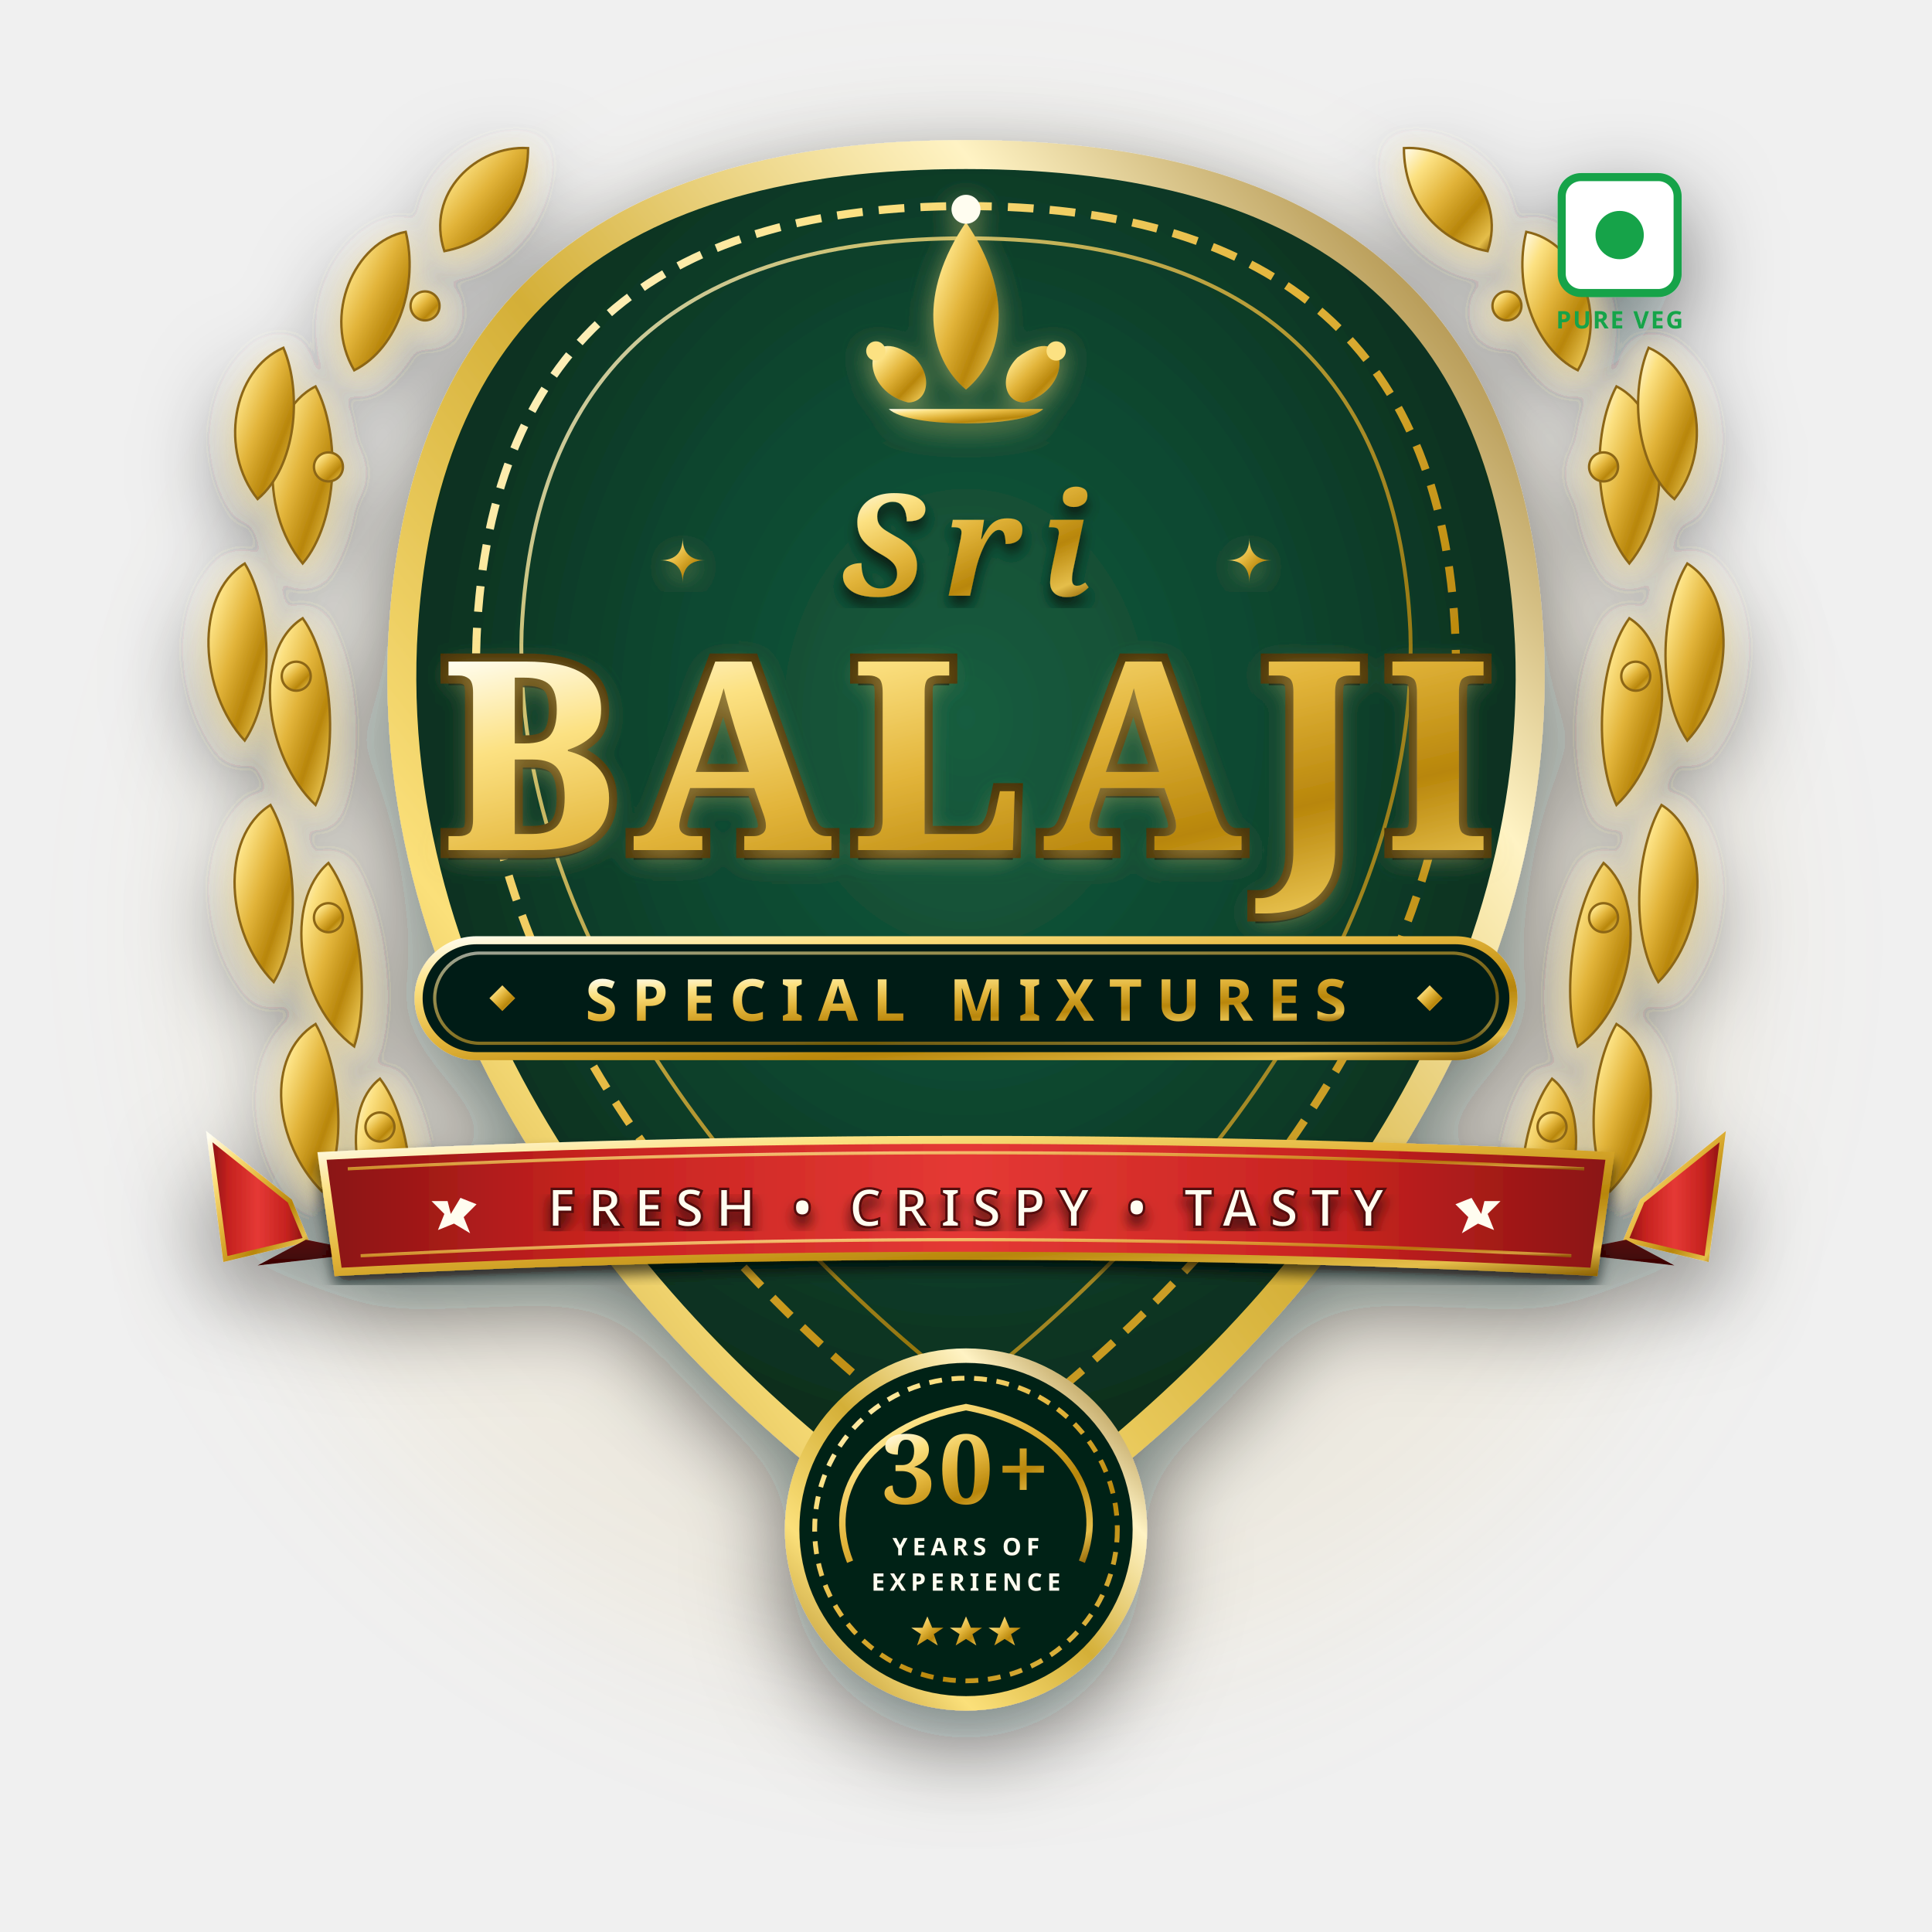
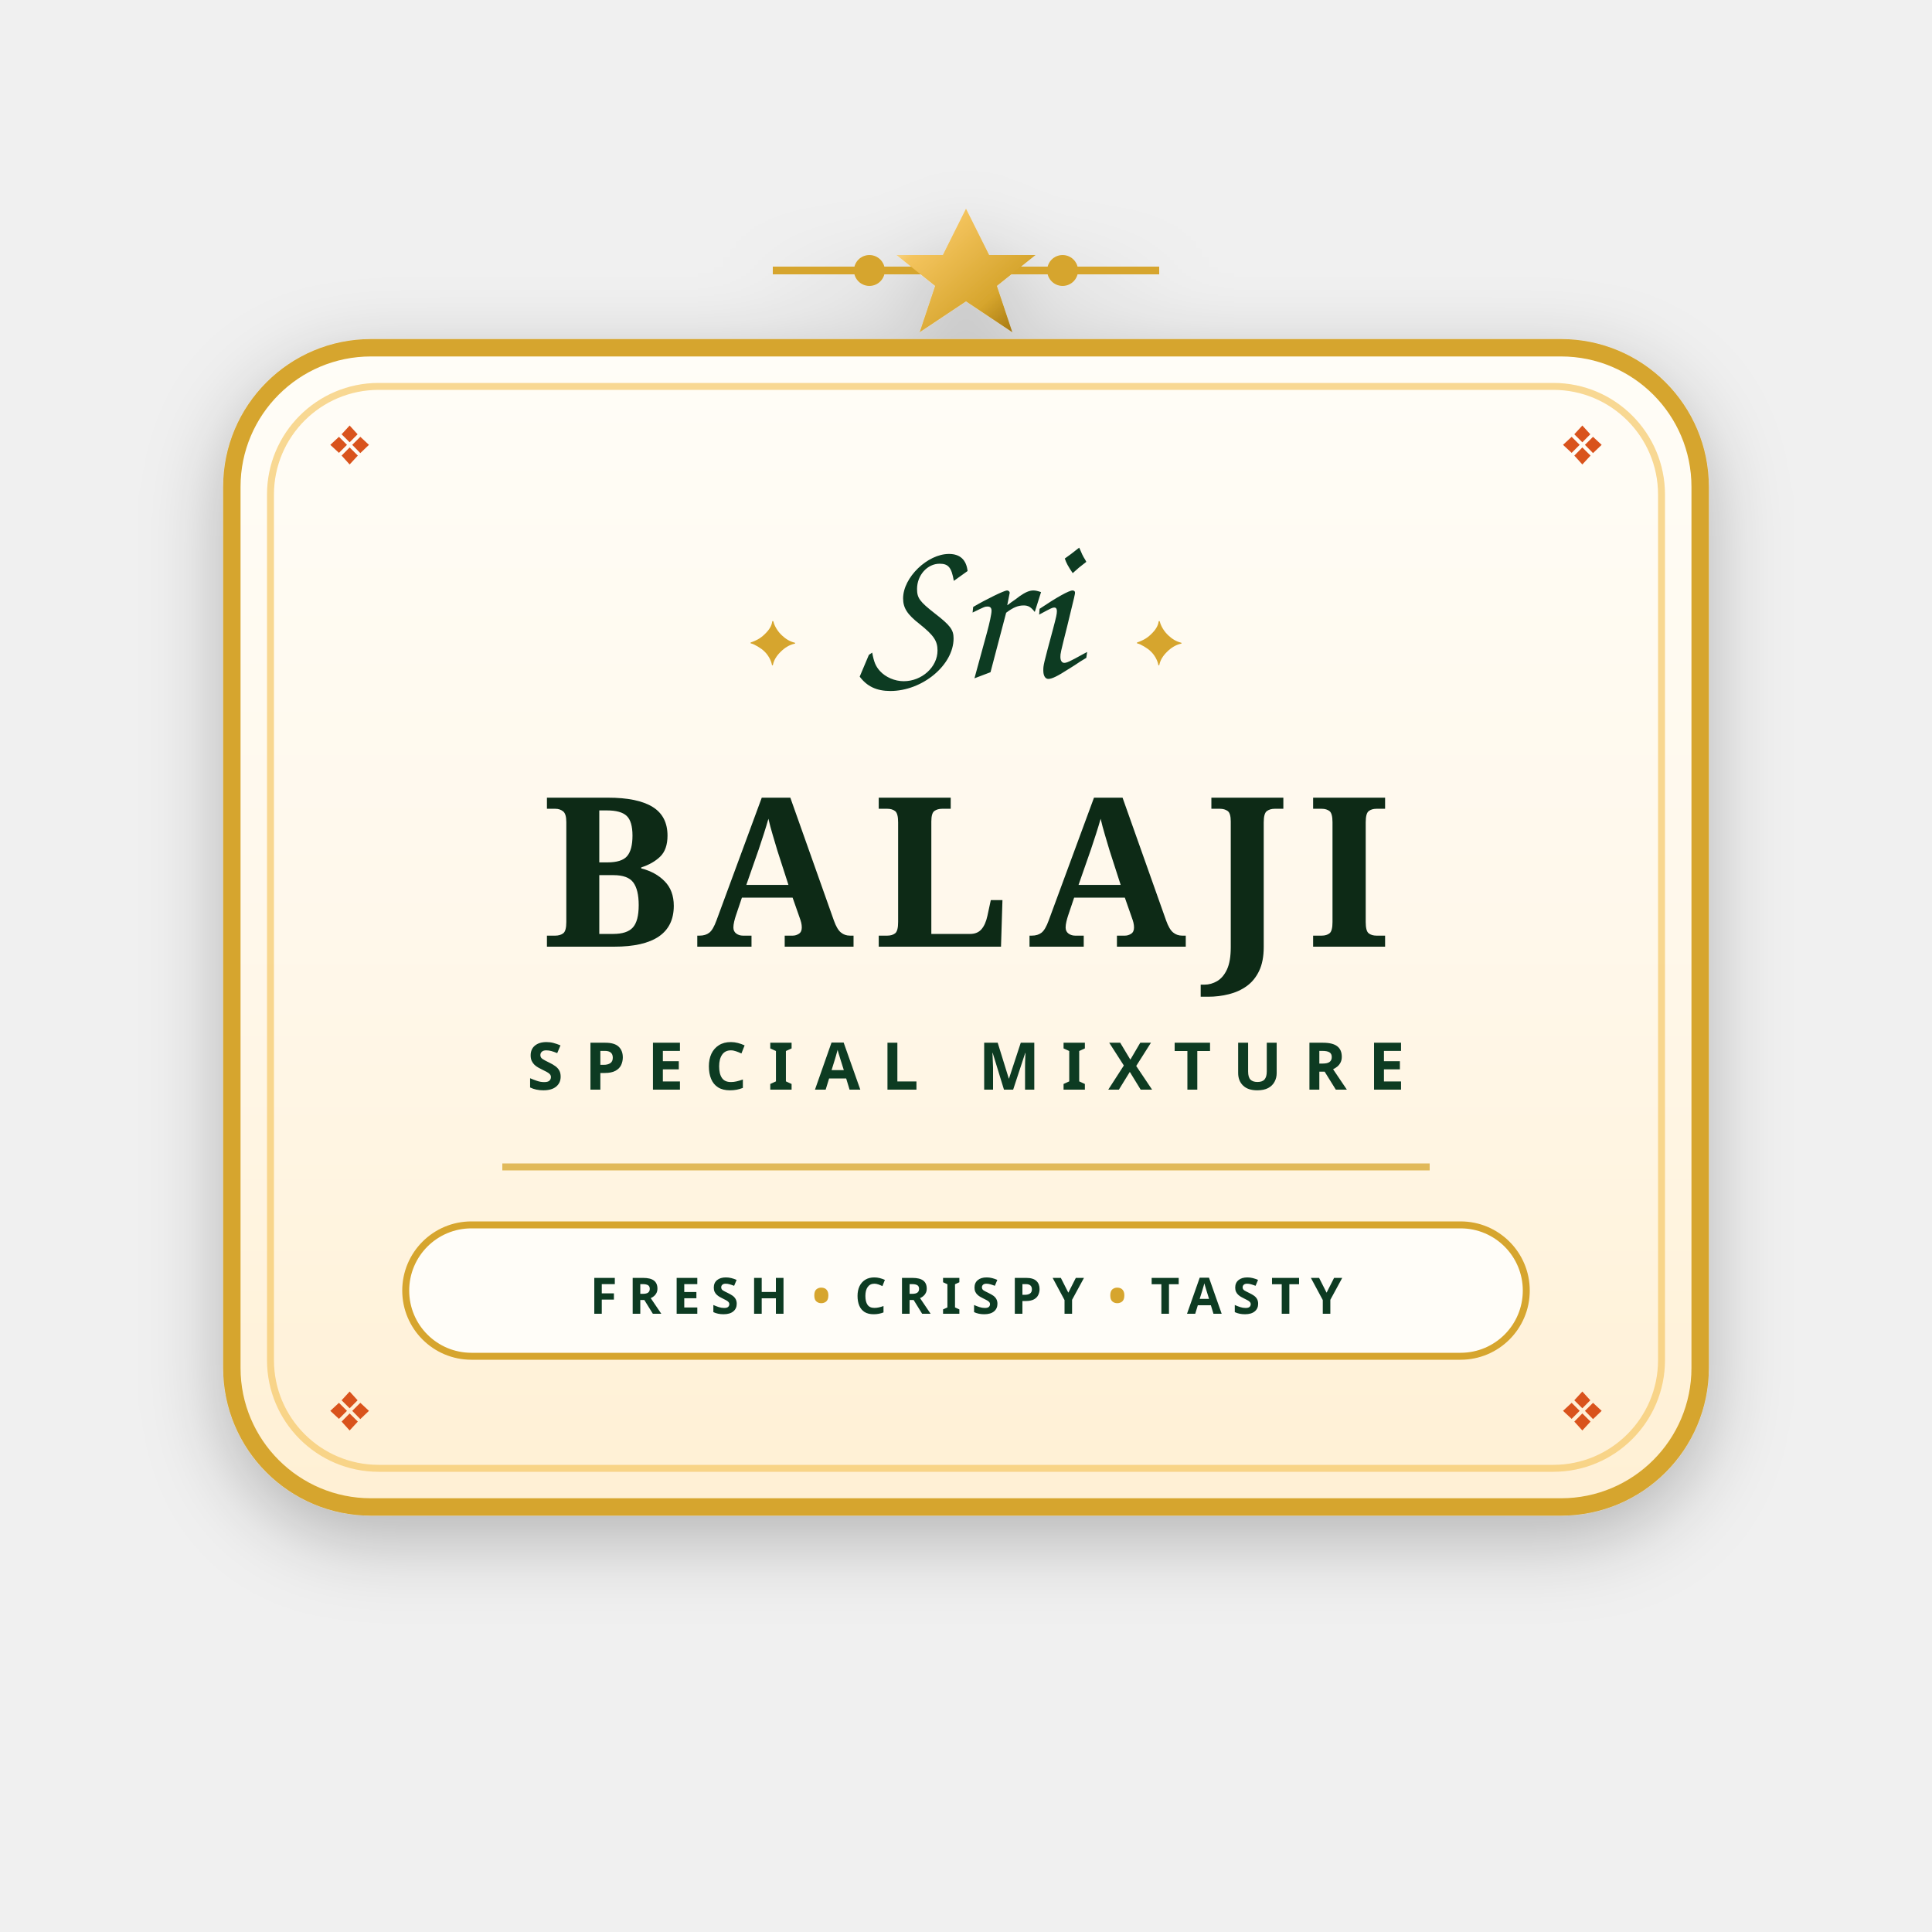
- <svg xmlns="http://www.w3.org/2000/svg" viewBox="0 0 600 600" width="100%" height="100%">
+ <svg xmlns="http://www.w3.org/2000/svg" viewBox="0 0 500 500" width="100%" height="100%">
  <defs>
-     <linearGradient id="goldSheen" x1="0%" y1="0%" x2="100%" y2="100%">
+     <linearGradient id="sbGoldSheen" x1="0%" y1="0%" x2="100%" y2="100%">
      <stop offset="0%" stop-color="#FFFDF0" />
-       <stop offset="20%" stop-color="#FCE182" />
-       <stop offset="45%" stop-color="#E2B43A" />
-       <stop offset="70%" stop-color="#B8860B" />
-       <stop offset="90%" stop-color="#E5BE4A" />
+       <stop offset="25%" stop-color="#F4C45E" />
+       <stop offset="70%" stop-color="#D6A52D" />
      <stop offset="100%" stop-color="#936706" />
    </linearGradient>
-     <linearGradient id="goldBorderGrad" x1="0%" y1="100%" x2="100%" y2="0%">
-       <stop offset="0%" stop-color="#AA8222" />
-       <stop offset="25%" stop-color="#FBE07A" />
-       <stop offset="50%" stop-color="#D4AF37" />
-       <stop offset="75%" stop-color="#FFF3C4" />
-       <stop offset="100%" stop-color="#8C6615" />
+     <linearGradient id="sbCrestCream" x1="0%" y1="0%" x2="0%" y2="100%">
+       <stop offset="0%" stop-color="#FFFDF7" />
+       <stop offset="50%" stop-color="#FFF8EB" />
+       <stop offset="100%" stop-color="#FFF0D4" />
    </linearGradient>
-     <radialGradient id="emeraldShieldBg" cx="50%" cy="40%" r="65%">
-       <stop offset="0%" stop-color="#155D3F" />
-       <stop offset="50%" stop-color="#0E422C" />
-       <stop offset="85%" stop-color="#082A1B" />
-       <stop offset="100%" stop-color="#04160E" />
-     </radialGradient>
-     <linearGradient id="scarletRibbon" x1="0%" y1="0%" x2="100%" y2="0%">
-       <stop offset="0%" stop-color="#881313" />
-       <stop offset="20%" stop-color="#C5221F" />
-       <stop offset="50%" stop-color="#E53935" />
-       <stop offset="80%" stop-color="#C5221F" />
-       <stop offset="100%" stop-color="#881313" />
-     </linearGradient>
-     <linearGradient id="ribbonDarkFold" x1="0%" y1="0%" x2="0%" y2="100%">
-       <stop offset="0%" stop-color="#550B0B" />
-       <stop offset="100%" stop-color="#3A0505" />
-     </linearGradient>
-     <filter id="regalShadow" x="-15%" y="-15%" width="130%" height="130%">
-       <feDropShadow dx="0" dy="10" stdDeviation="14" flood-color="#030D08" flood-opacity="0.55" />
-     </filter>
-     <filter id="goldGlow" x="-20%" y="-20%" width="140%" height="140%">
-       <feDropShadow dx="0" dy="2" stdDeviation="4" flood-color="#FCE182" flood-opacity="0.5" />
-     </filter>
-     <filter id="textBevel" x="-10%" y="-10%" width="120%" height="120%">
-       <feDropShadow dx="0" dy="3" stdDeviation="2" flood-color="#000000" flood-opacity="0.65" />
+     <filter id="sbCrestShadow" x="-15%" y="-15%" width="130%" height="130%">
+       <feDropShadow dx="0" dy="6" stdDeviation="10" flood-color="#09030E" flood-opacity="0.25" />
    </filter>
  </defs>
-   <circle cx="300" cy="290" r="240" fill="url(#goldSheen)" opacity="0.08" filter="blur(25px)" />
-   <g filter="url(#regalShadow)">
-     <g fill="url(#goldSheen)" stroke="#8C6615" stroke-width="0.75" filter="url(#goldGlow)">
-       <path d="M 125 390 C 110 375, 105 345, 118 335 C 128 348, 130 375, 125 390 Z" />
-       <path d="M 100 370 C 85 355, 82 328, 98 318 C 106 332, 108 358, 100 370 Z" />
-       <path d="M 110 325 C 92 312, 88 280, 102 268 C 112 282, 115 310, 110 325 Z" />
-       <path d="M 85 305 C 70 290, 68 260, 84 250 C 92 264, 94 290, 85 305 Z" />
-       <path d="M 98 250 C 82 235, 78 202, 94 192 C 104 206, 105 235, 98 250 Z" />
-       <path d="M 76 230 C 62 215, 60 185, 76 175 C 84 188, 86 215, 76 230 Z" />
-       <path d="M 94 175 C 80 158, 82 128, 98 120 C 106 135, 105 162, 94 175 Z" />
-       <path d="M 80 155 C 68 140, 72 115, 88 108 C 94 122, 92 145, 80 155 Z" />
-       <path d="M 110 115 C 100 98, 110 75, 126 72 C 130 88, 124 108, 110 115 Z" />
-       <path d="M 138 78 C 132 60, 148 45, 164 46 C 164 62, 154 75, 138 78 Z" />
-       <circle cx="118" cy="350" r="4.5" />
-       <circle cx="102" cy="285" r="4.5" />
-       <circle cx="92" cy="210" r="4.5" />
-       <circle cx="102" cy="145" r="4.5" />
-       <circle cx="132" cy="95" r="4.5" />
-       <path d="M 475 390 C 490 375, 495 345, 482 335 C 472 348, 470 375, 475 390 Z" />
-       <path d="M 500 370 C 515 355, 518 328, 502 318 C 494 332, 492 358, 500 370 Z" />
-       <path d="M 490 325 C 508 312, 512 280, 498 268 C 488 282, 485 310, 490 325 Z" />
-       <path d="M 515 305 C 530 290, 532 260, 516 250 C 508 264, 506 290, 515 305 Z" />
-       <path d="M 502 250 C 518 235, 522 202, 506 192 C 496 206, 495 235, 502 250 Z" />
-       <path d="M 524 230 C 538 215, 540 185, 524 175 C 516 188, 514 215, 524 230 Z" />
-       <path d="M 506 175 C 520 158, 518 128, 502 120 C 494 135, 495 162, 506 175 Z" />
-       <path d="M 520 155 C 532 140, 528 115, 512 108 C 506 122, 508 145, 520 155 Z" />
-       <path d="M 490 115 C 500 98, 490 75, 474 72 C 470 88, 476 108, 490 115 Z" />
-       <path d="M 462 78 C 468 60, 452 45, 436 46 C 436 62, 446 75, 462 78 Z" />
-       <circle cx="482" cy="350" r="4.5" />
-       <circle cx="498" cy="285" r="4.5" />
-       <circle cx="508" cy="210" r="4.5" />
-       <circle cx="498" cy="145" r="4.5" />
-       <circle cx="468" cy="95" r="4.5" />
+   <g filter="url(#sbCrestShadow)" transform="translate(250, 240)">
+     <g transform="translate(0, -170)">
+       <line x1="-50" y1="0" x2="50" y2="0" stroke="#D6A52D" stroke-width="2" />
+       <circle cx="-25" cy="0" r="4" fill="#D6A52D" />
+       <circle cx="25" cy="0" r="4" fill="#D6A52D" />
+       <polygon points="0,-16 6,-4 18,-4 8,4 12,16 0,8 -12,16 -8,4 -18,-4 -6,-4" fill="url(#sbGoldSheen)" />
    </g>
-     <path d="M 300 48              C 410 48, 470 95, 475 200              C 480 320, 395 425, 300 485              C 205 425, 120 320, 125 200              C 130 95, 190 48, 300 48 Z" fill="url(#emeraldShieldBg)" stroke="url(#goldBorderGrad)" stroke-width="9" />
-     <path d="M 300 64              C 392 64, 448 104, 452 198              C 456 302, 382 396, 300 454              C 218 396, 144 302, 148 198              C 152 104, 208 64, 300 64 Z" fill="none" stroke="url(#goldSheen)" stroke-width="2.5" stroke-dasharray="8,5" />
-     <path d="M 300 74              C 382 74, 434 110, 438 196              C 441 288, 372 376, 300 432              C 228 376, 159 288, 162 196              C 166 110, 218 74, 300 74 Z" fill="none" stroke="url(#goldSheen)" stroke-width="1.2" opacity="0.8" />
-     <g transform="translate(300, 105)" filter="url(#goldGlow)">
-       <path d="M 0 -36 C -15 -14, -12 6, 0 16 C 12 6, 15 -14, 0 -36 Z" fill="url(#goldSheen)" />
-       <path d="M -16 6 C -32 -6, -34 16, -18 20 C -12 20, -10 12, -16 6 Z" fill="url(#goldSheen)" />
-       <path d="M 16 6 C 32 -6, 34 16, 18 20 C 12 20, 10 12, 16 6 Z" fill="url(#goldSheen)" />
-       <circle cx="0" cy="-40" r="4.5" fill="#FFFDF0" />
-       <circle cx="-28" cy="4" r="3" fill="#FCE182" />
-       <circle cx="28" cy="4" r="3" fill="#FCE182" />
-       <path d="M -24 22 L 24 22 C 18 28, -18 28, -24 22 Z" fill="url(#goldSheen)" />
+     <rect x="-190" y="-150" width="380" height="300" rx="36" fill="url(#sbCrestCream)" stroke="#D6A52D" stroke-width="4.5" />
+     <rect x="-180" y="-140" width="360" height="280" rx="28" fill="none" stroke="#F4C45E" stroke-width="1.8" opacity="0.65" />
+     <text x="-165" y="-120" font-size="14" fill="#D9531E">❖</text>
+     <text x="165" y="-120" font-size="14" fill="#D9531E" text-anchor="end">❖</text>
+     <text x="-165" y="130" font-size="14" fill="#D9531E">❖</text>
+     <text x="165" y="130" font-size="14" fill="#D9531E" text-anchor="end">❖</text>
+     <g transform="translate(0, -65)">
+       <text x="-50" y="-3" text-anchor="middle" font-size="16" fill="#D6A52D">✦</text>
+       <text x="0" y="0" text-anchor="middle" font-family="'Great Vibes', 'Brush Script MT', cursive" font-size="54" fill="#0B3B24" font-weight="normal">
+         Sri
+       </text>
+       <text x="50" y="-3" text-anchor="middle" font-size="16" fill="#D6A52D">✦</text>
    </g>
-     <g fill="url(#goldSheen)" filter="url(#goldGlow)">
-       <path d="M 205 174 Q 212 174 212 167 Q 212 174 219 174 Q 212 174 212 181 Q 212 174 205 174 Z" />
-       <path d="M 381 174 Q 388 174 388 167 Q 388 174 395 174 Q 388 174 388 181 Q 388 174 381 174 Z" />
-     </g>
-     <text x="300" y="185" text-anchor="middle" font-family="'Playfair Display', 'Cinzel Decorative', Georgia, serif" font-weight="700" font-style="italic" font-size="44" letter-spacing="6" fill="url(#goldSheen)" filter="url(#textBevel)">
-       Sri
-     </text>
-     <text x="300" y="267" text-anchor="middle" font-family="'Cinzel', 'Playfair Display', Georgia, serif" font-weight="900" font-size="82" letter-spacing="6" fill="#03140C" opacity="0.85">
+     <text x="0" y="5" text-anchor="middle" font-family="'Rozha One', 'Cinzel', 'Playfair Display', Georgia, serif" font-weight="900" font-size="54" letter-spacing="5" fill="#072B18">
      BALAJI
    </text>
-     <text x="300" y="264" text-anchor="middle" font-family="'Cinzel', 'Playfair Display', Georgia, serif" font-weight="900" font-size="82" letter-spacing="6" fill="none" stroke="#473204" stroke-width="5">
-       BALAJI
+     <text x="0" y="42" text-anchor="middle" font-family="'Manrope', 'Plus Jakarta Sans', system-ui, sans-serif" font-weight="900" font-size="17" letter-spacing="5.5" fill="#0B3B24">
+       SPECIAL MIXTURE
    </text>
-     <text x="300" y="264" text-anchor="middle" font-family="'Cinzel', 'Playfair Display', Georgia, serif" font-weight="900" font-size="82" letter-spacing="6" fill="url(#goldSheen)" filter="url(#goldGlow)">
-       BALAJI
-     </text>
-     <g transform="translate(300, 310)">
-       <rect x="-170" y="-18" width="340" height="36" rx="18" fill="#051C13" stroke="url(#goldSheen)" stroke-width="2.5" />
-       <rect x="-165" y="-14" width="330" height="28" rx="14" fill="none" stroke="url(#goldSheen)" stroke-width="1" opacity="0.6" />
-       <polygon points="-148,0 -144,-4 -140,0 -144,4" fill="url(#goldSheen)" />
-       <polygon points="148,0 144,-4 140,0 144,4" fill="url(#goldSheen)" />
-       <text x="0" y="7" text-anchor="middle" font-family="'Cinzel', 'Plus Jakarta Sans', sans-serif" font-weight="900" font-size="18" letter-spacing="4.5" fill="url(#goldSheen)">
-         SPECIAL MIXTURES
-       </text>
-     </g>
-     <g transform="translate(300, 375)">
-       <polygon points="-210,-2 -235,-22 -230,16 -205,10" fill="url(#scarletRibbon)" stroke="url(#goldSheen)" stroke-width="1.5" />
-       <polygon points="-205,10 -220,18 -185,14" fill="url(#ribbonDarkFold)" />
-       <polygon points="210,-2 235,-22 230,16 205,10" fill="url(#scarletRibbon)" stroke="url(#goldSheen)" stroke-width="1.5" />
-       <polygon points="205,10 220,18 185,14" fill="url(#ribbonDarkFold)" />
-       <path d="M -200 -16                Q 0 -26 200 -16                L 195 20                Q 0 10 -195 20 Z" fill="url(#scarletRibbon)" stroke="url(#goldSheen)" stroke-width="2.5" filter="url(#textBevel)" />
-       <path d="M -192 -12 Q 0 -22 192 -12" fill="none" stroke="url(#goldSheen)" stroke-width="1" opacity="0.8" />
-       <path d="M -188 15 Q 0 5 188 15" fill="none" stroke="url(#goldSheen)" stroke-width="1" opacity="0.8" />
-       <polygon points="-160,2 -157,-3 -152,-1 -156,3 -154,8 -159,5 -164,7 -162,2 -166,-2 -161,-2" fill="#FFFDF0" />
-       <polygon points="160,2 157,-3 152,-1 156,3 154,8 159,5 164,7 162,2 166,-2 161,-2" fill="#FFFDF0" />
-       <text x="0" y="6" text-anchor="middle" font-family="'Cinzel', 'Plus Jakarta Sans', sans-serif" font-weight="900" font-size="16.5" letter-spacing="3.5" fill="#FFFDF0" stroke="#550B0B" stroke-width="0.75" filter="url(#textBevel)">
-         FRESH • CRISPY • TASTY
-       </text>
-     </g>
-     <g transform="translate(300, 475)">
-       <circle cx="0" cy="0" r="54" fill="#062215" stroke="url(#goldBorderGrad)" stroke-width="4.5" />
-       <circle cx="0" cy="0" r="47" fill="none" stroke="url(#goldSheen)" stroke-width="1.5" stroke-dasharray="4,3" />
-       <path d="M -36 10 C -44 -10, -32 -32, 0 -38 C 32 -32, 44 -10, 36 10" fill="none" stroke="url(#goldSheen)" stroke-width="2" />
-       <text x="0" y="-8" text-anchor="middle" font-family="'Cinzel', 'Playfair Display', serif" font-weight="900" font-size="30" letter-spacing="1" fill="url(#goldSheen)">
-         30+
-       </text>
-       <text x="0" y="8" text-anchor="middle" font-family="'Plus Jakarta Sans', sans-serif" font-weight="900" font-size="7.5" letter-spacing="1.5" fill="#FFFDF0">
-         YEARS OF
-       </text>
-       <text x="0" y="19" text-anchor="middle" font-family="'Plus Jakarta Sans', sans-serif" font-weight="900" font-size="7.5" letter-spacing="1.5" fill="#FFFDF0">
-         EXPERIENCE
-       </text>
-       <g fill="url(#goldSheen)" transform="translate(0, 31)">
-         <polygon points="0,-4 1.5,-0.5 5,-0.5 2,1.5 3.2,5 0,3 -3.2,5 -2,1.5 -5,-0.5 -1.5,-0.5" />
-         <polygon points="-12,-4 -10.5,-0.5 -7,-0.5 -10,1.5 -8.8,5 -12,3 -15.2,5 -14,1.5 -17,-0.5 -13.5,-0.5" />
-         <polygon points="12,-4 13.5,-0.5 17,-0.5 14,1.5 15.2,5 12,3 8.8,5 10,1.5 7,-0.5 10.5,-0.5" />
-       </g>
-     </g>
-     <g transform="translate(485, 55)">
-       <rect x="0" y="0" width="36" height="36" rx="6" fill="#FFFFFF" stroke="#16A34A" stroke-width="2.5" />
-       <circle cx="18" cy="18" r="7.5" fill="#16A34A" />
-       <text x="18" y="47" text-anchor="middle" font-family="'Plus Jakarta Sans', sans-serif" font-weight="800" font-size="7.5" fill="#16A34A" letter-spacing="0.5">
-         PURE VEG
+     <line x1="-120" y1="62" x2="120" y2="62" stroke="#D6A52D" stroke-width="1.8" stroke-opacity="0.75" />
+     <g transform="translate(0, 95)">
+       <rect x="-145" y="-18" width="290" height="34" rx="17" fill="#FFFDF8" stroke="#D6A52D" stroke-width="1.8" />
+       <text x="0" y="5" text-anchor="middle" font-family="'Manrope', 'Plus Jakarta Sans', system-ui, sans-serif" font-weight="800" font-size="13" letter-spacing="2.8" fill="#0B3B24">
+         FRESH <tspan fill="#D6A52D" font-weight="900">•</tspan> CRISPY <tspan fill="#D6A52D" font-weight="900">•</tspan> TASTY
      </text>
    </g>
  </g>
</svg>
